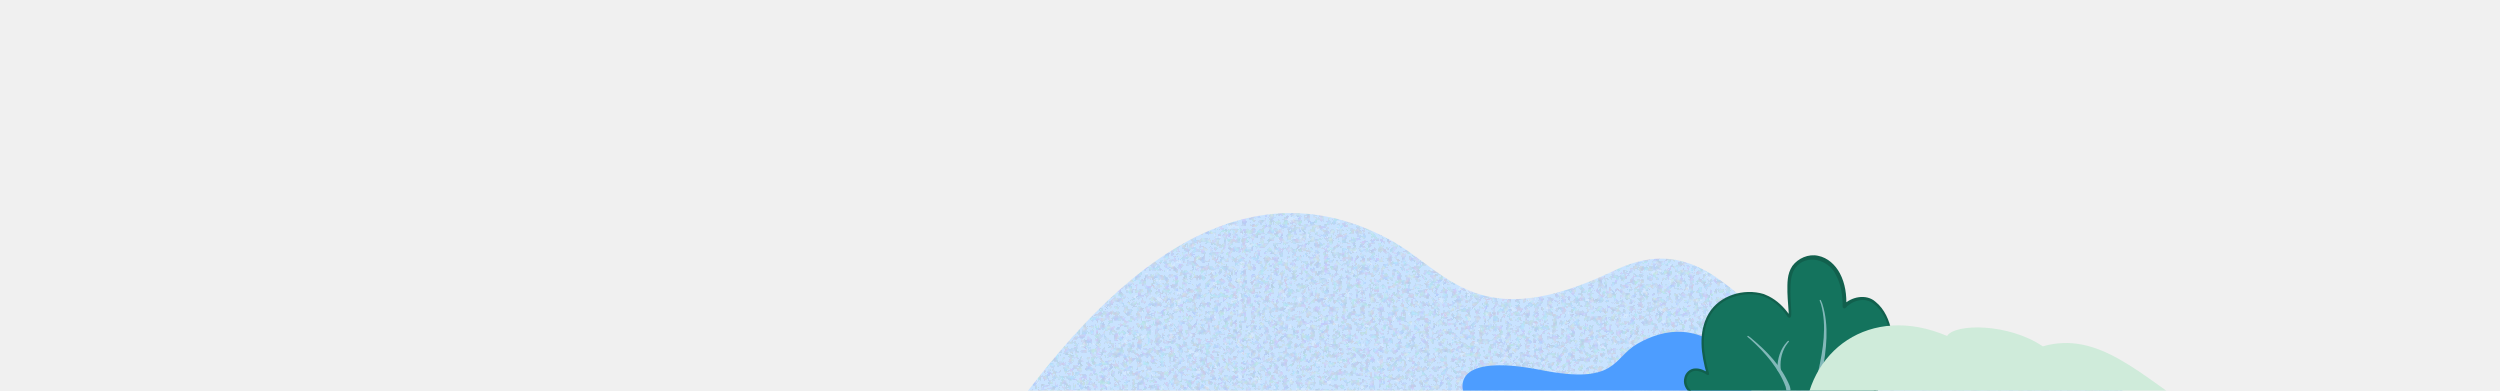
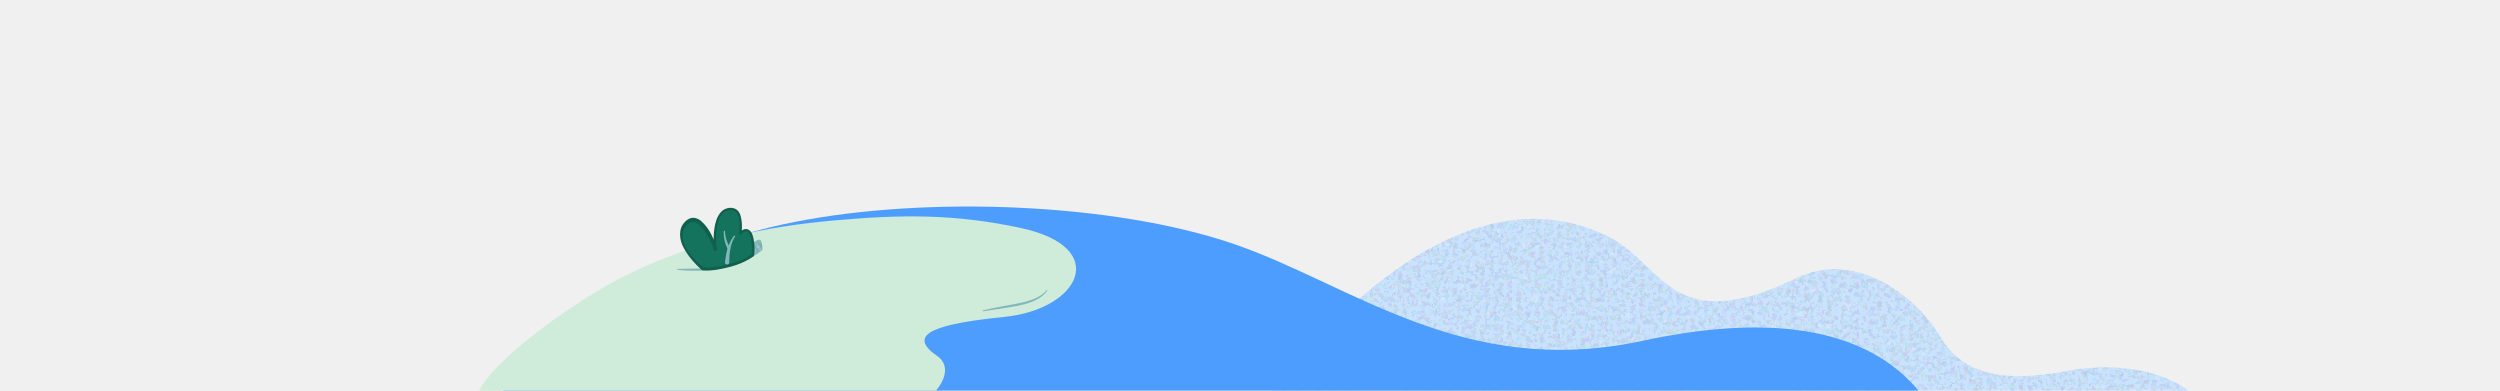
<svg xmlns="http://www.w3.org/2000/svg" width="1280" height="200" viewBox="0 0 1280 200" fill="none">
-   <g clip-path="url(#clip0_3427_33609)">
-     <g filter="url(#filter0_nn_3427_33609)">
-       <path d="M1061.29 244.019C1121.48 244.019 1094.64 161.78 1011.56 181.328C973.974 190.172 931.173 185.854 902.011 161.069C881.211 143.391 861.611 121.567 826.436 138.558C755.907 172.626 741.122 138.558 711.056 122.459C610.682 68.714 532.602 191.256 497.495 239.647C534.165 239.647 540.628 235.654 561.474 244.019C753.347 244.019 869.415 244.019 1061.29 244.019Z" fill="#C9E3FF" />
+   <g clip-path="url(#clip0_3427_33653)">
+     <g filter="url(#filter0_nn_3427_33653)">
+       <path d="M1104.75 232C1159.3 232 1126.21 177.556 1058.74 189.847C1037.38 193.738 1007.79 197.186 993.5 172.5C982.5 153.5 951.381 127.011 919.5 142.5C855.574 173.558 851.328 134.86 823.563 121.182C742 81 661.82 183.899 629.999 228.014C663.236 228.014 669.094 224.375 687.988 232C861.894 232 930.839 232 1104.75 232Z" fill="#C9E3FF" />
    </g>
-     <path d="M838.303 176.048C851.063 168.701 871.095 163.569 890.422 186.916C895.791 193.402 900.353 211.887 900.353 211.887H754.968C741.049 193.327 749.942 181.728 788.995 189.461C828.047 197.194 825.543 183.394 838.303 176.048Z" fill="#4D9DFF" />
-     <path d="M944.347 156.894C962.778 139.55 980.687 180.641 958.087 202.393L871.249 202.393C858.116 202.393 861.272 182.844 874.452 191.443C862.656 151.377 893.524 147.527 902.857 151.102C908.857 153.401 912.784 157.442 915.604 161.537C918.425 165.633 913.041 143.499 918.425 136.715C926.975 125.939 945.051 132.617 944.347 156.894Z" fill="#14735D" />
-     <path d="M958.654 202.982C958.276 202.589 957.898 202.197 957.521 201.804C961.538 198.07 964.573 193.329 966.304 188.114C968.241 182.306 968.62 175.955 967.418 169.934C966.295 164.458 963.841 158.949 959.433 155.616C955.02 152.012 948.746 153.595 945.002 157.589C944.312 158.25 943.374 157.82 943.393 156.866C943.471 151.336 942.619 145.693 940.064 140.939C936.488 132.806 924.632 129.635 919.141 137.283C916.807 140.466 916.726 145.277 916.687 149.577C916.699 151.777 916.813 153.99 916.946 156.201C917.011 157.314 917.085 158.426 917.126 159.551C917.144 160.134 917.162 160.669 917.116 161.298C917.106 161.422 917.082 161.64 917.047 161.793C917.032 161.865 916.995 162.009 916.947 162.119C916.904 162.206 916.818 162.439 916.524 162.599C916.229 162.772 915.825 162.652 915.701 162.563C915.579 162.491 915.488 162.41 915.402 162.321C915.268 162.18 915.183 162.064 915.073 161.904C912.511 158.089 909.143 154.785 905.049 152.722C904.269 152.324 903.465 151.968 902.645 151.654C893.083 148.751 881.016 152.314 875.821 161.212C870.579 170.215 872.194 181.432 875.047 191.268C875.229 191.884 874.652 192.314 874.113 191.963C872.209 190.729 870.069 189.769 867.947 189.897C865.821 189.979 864.063 191.617 863.631 193.703C862.527 198.082 866.757 202.081 871.249 201.741C894.604 201.711 917.95 201.669 941.317 201.616C946.911 201.603 952.494 201.59 958.087 201.576C958.087 202.121 958.087 202.665 958.087 203.21C952.494 203.196 946.911 203.183 941.317 203.17C917.95 203.117 894.604 203.075 871.249 203.044C866.313 203.492 860.999 198.67 862.394 193.419C862.882 190.901 865.237 188.711 867.864 188.646C870.457 188.509 872.766 189.619 874.791 190.923L873.857 191.618C871 181.639 869.254 170.148 874.793 160.597C880.405 151.16 892.796 147.46 903.068 150.551C903.926 150.879 904.767 151.253 905.586 151.67C909.877 153.831 913.434 157.268 916.136 161.171C916.219 161.289 916.281 161.365 916.332 161.416C916.362 161.447 916.377 161.453 916.353 161.437C916.35 161.423 916.108 161.335 915.92 161.444C915.739 161.551 915.746 161.62 915.744 161.608C915.744 161.61 915.759 161.56 915.765 161.524C915.78 161.455 915.797 161.298 915.803 161.2C915.833 160.694 915.811 160.166 915.784 159.608C915.726 158.52 915.633 157.409 915.547 156.297C915.372 154.085 915.21 151.848 915.151 149.601C915.158 145.162 914.852 140.382 917.709 136.147C920.615 132.232 925.903 129.878 930.853 130.959C935.825 131.94 939.734 135.664 941.989 139.899C944.805 145.154 945.54 151.179 945.302 156.921L943.693 156.198C947.756 151.934 955.554 150.276 960.269 154.513C964.999 158.336 967.318 164.067 968.497 169.718C969.734 175.928 969.401 182.449 967.491 188.5C965.785 193.929 962.744 198.944 958.654 202.982ZM957.521 201.804L958.654 202.982C958.539 203.088 958.243 203.21 958.087 203.21V201.576L957.521 201.804Z" fill="#11604D" />
-     <path d="M932.256 153.704C932.219 153.63 932.153 153.573 932.074 153.545C931.995 153.518 931.909 153.522 931.834 153.557C931.759 153.592 931.701 153.656 931.672 153.735C931.643 153.813 931.645 153.9 931.679 153.976C931.679 153.976 931.679 153.976 931.679 153.976C931.935 154.549 932.163 155.15 932.361 155.758C935.426 166.94 933.427 178.894 930.964 190.087C930.811 190.71 930.649 191.34 930.485 191.938C930.408 192.218 930.447 192.514 930.595 192.763C930.744 193.012 930.99 193.194 931.277 193.266C931.564 193.339 931.867 193.296 932.116 193.148C932.365 192.999 932.54 192.757 932.605 192.474C932.605 192.474 932.605 192.474 932.605 192.474C932.75 191.847 932.892 191.192 933.022 190.547C935.074 179.013 936.64 166.931 933.036 155.522C932.806 154.902 932.546 154.289 932.256 153.704Z" fill="#82B8B9" />
-     <path d="M923.763 216.558C924.604 179.565 957.393 155.183 996.908 171.998C1001.12 165.522 1028.38 165.46 1045.91 177.325C1074.45 169.156 1095.68 191.891 1126.51 212.134L1064.15 256.164L818.669 264.481C819.51 260.277 823.041 249.011 830.439 237.577C838.847 223.284 866.592 202.265 923.763 216.558Z" fill="#CFEBDA" />
-     <path d="M895.126 172.002C895.059 171.953 894.975 171.933 894.892 171.946C894.809 171.958 894.735 172.001 894.685 172.067C894.635 172.133 894.613 172.216 894.624 172.299C894.634 172.382 894.676 172.458 894.741 172.51C894.741 172.51 894.741 172.51 894.741 172.51C895.183 172.861 895.633 173.233 896.066 173.604C903.669 180.447 910.827 188.69 914.247 198.035C914.39 198.539 914.505 199.071 914.557 199.553C914.59 199.841 914.736 200.102 914.967 200.278C915.198 200.453 915.495 200.529 915.789 200.489C916.082 200.449 916.348 200.296 916.524 200.065C916.699 199.834 916.77 199.544 916.724 199.258C916.724 199.258 916.724 199.258 916.724 199.258C916.625 198.622 916.454 197.989 916.262 197.412C912.018 187.329 904.553 179.72 896.518 173.05C896.063 172.694 895.59 172.337 895.126 172.002Z" fill="#82B8B9" />
-     <path d="M915.871 175.007C915.925 174.946 915.954 174.864 915.951 174.781C915.947 174.698 915.913 174.62 915.854 174.563C915.795 174.507 915.716 174.476 915.633 174.476C915.55 174.476 915.469 174.508 915.411 174.565C915.411 174.565 915.411 174.565 915.411 174.565C915.217 174.754 915.032 174.944 914.85 175.14C911.552 178.71 910.013 183.648 910.046 188.555C910.058 188.842 910.053 189.075 910.123 189.477C910.167 189.697 910.296 189.888 910.486 190.007C910.677 190.125 910.913 190.162 911.139 190.109C911.365 190.057 911.561 189.92 911.679 189.729C911.798 189.539 911.83 189.31 911.772 189.094C911.772 189.094 911.772 189.094 911.772 189.094C911.743 189 911.703 188.684 911.683 188.462C911.351 183.99 912.46 179.19 915.372 175.593C915.532 175.394 915.698 175.2 915.871 175.007Z" fill="#82B8B9" />
+     <path d="M630.5 124.5C569.5 104 475.27 100.221 407.078 113.59C328.924 128.911 306.919 164.04 271.149 188.295C242.089 208 231 240.363 231 255.664C375.599 255.664 867.491 255.353 1003.5 255.353C997.5 196 956 149.715 841 174.5C748.798 194.371 691.5 145 630.5 124.5Z" fill="#4D9DFF" />
+     <path d="M514.425 162.229C552.759 158.297 569.036 126.732 522.617 116.72C488.785 109.423 461.238 109.861 428.348 112.75C392.345 115.912 355.355 122.97 316.5 143C289.355 156.994 221.684 204.873 250 214.5C265.677 219.83 299.621 204.081 313.5 210.5C323.282 215.025 340.124 209.573 350.573 212.694C379.183 221.239 416.642 221.866 428.348 220.994C471.552 217.777 493.444 191.563 479.837 182.253C462.544 170.421 481.791 165.576 514.425 162.229Z" fill="#CFEBDA" />
+     <path d="M343.85 134.442C320.984 134.863 319.415 147.427 314.791 161.675C338.389 156.119 391.84 143.319 416.87 136.57C407.16 120.744 393.109 115.114 383.636 123.715C374.163 132.316 366.716 134.022 343.85 134.442Z" fill="#CFEBDA" />
+     <g filter="url(#filter1_nn_3427_33653)">
+       <path d="M389.95 124.134C389.361 121.95 388.087 122.294 384.966 124.958L384.395 132.12L390.269 128.213C390.359 127.582 390.421 125.881 389.95 124.134Z" fill="#82B8B9" />
+     </g>
+     <path d="M346.986 137.651C346.924 137.649 346.863 137.669 346.816 137.709C346.769 137.749 346.739 137.805 346.733 137.866C346.727 137.927 346.746 137.988 346.785 138.036C346.824 138.085 346.88 138.116 346.94 138.126C346.94 138.126 346.94 138.126 346.94 138.126C347.265 138.18 347.608 138.226 347.948 138.266C351.029 138.611 354.104 138.667 357.179 138.633C360.164 138.594 363.14 138.418 366.113 138.138C366.45 138.107 366.787 138.074 367.114 138.042C367.167 138.036 367.218 138.013 367.255 137.973C367.292 137.934 367.312 137.882 367.311 137.829C367.31 137.775 367.287 137.725 367.249 137.687C367.211 137.649 367.159 137.627 367.106 137.624C367.106 137.624 367.106 137.624 367.106 137.624C366.776 137.606 366.437 137.59 366.098 137.575C363.114 137.45 360.139 137.422 357.164 137.461C354.098 137.495 351.039 137.626 347.983 137.659C347.646 137.661 347.306 137.658 346.986 137.651Z" fill="#82B8B9" />
+     <path d="M351.415 114.187C344.395 121.207 352.99 131.922 359.778 137.58C366.477 138.405 379.924 134.982 385.438 130.661C386.191 125.196 385.127 113.744 378.974 119.451C379.537 116.783 379.583 108.947 376.271 107.485C371.855 105.537 364.506 108.577 366.284 127.932C365.354 123.731 358.176 107.427 351.415 114.187Z" fill="#14735D" />
+     <path d="M359.255 138.208C359.603 137.789 359.952 137.371 360.301 136.952C358.532 135.585 356.87 134.067 355.353 132.415C353.666 130.572 352.147 128.559 351.016 126.357C348.917 122.555 348.818 117.551 352.077 114.849C353.738 113.219 355.691 113.306 357.458 114.722C361.256 117.92 363.938 123.176 365.53 128.1C365.729 129.001 367.138 128.781 367.054 127.862C366.62 124.137 366.439 120.387 367.001 116.731C367.408 114.206 368.132 111.673 369.683 109.75C371.17 107.805 373.838 107.005 376.028 108.035C379.043 110.082 378.893 115.5 378.363 119.322C378.223 119.979 378.907 120.365 379.4 119.909C380.41 118.963 381.718 118.179 382.622 118.693C383.572 119.206 384.123 120.674 384.445 122.007C385.069 124.767 385.124 127.75 384.763 130.568L385.018 130.125C379.725 133.86 372.973 135.626 366.479 136.589C364.269 136.871 362.003 137.031 359.878 136.769C359.811 137.31 359.745 137.85 359.678 138.391C362.063 138.65 364.398 138.444 366.689 138.129C373.412 137.033 380.133 135.279 385.858 131.197C385.961 131.116 386.095 130.884 386.113 130.754C386.47 127.726 386.4 124.702 385.708 121.7C385.301 120.25 384.888 118.561 383.206 117.562C381.261 116.66 379.647 118.015 378.549 118.993L379.586 119.58C379.989 117.329 379.958 115.15 379.682 112.939C379.32 110.826 378.953 108.225 376.513 106.936C373.864 105.66 370.441 106.738 368.765 108.998C366.993 111.217 366.266 113.911 365.834 116.547C365.25 120.357 365.272 124.178 365.515 128.003L367.039 127.765C365.528 122.267 363.397 116.97 358.78 112.979C357.685 112.148 356.259 111.435 354.65 111.521C353.04 111.598 351.685 112.521 350.754 113.526C347.028 117.158 347.864 123.003 350.036 126.857C351.226 129.174 352.753 131.274 354.416 133.241C355.914 135.003 357.528 136.656 359.255 138.208ZM360.301 136.952L359.255 138.208C359.339 138.273 359.572 138.379 359.678 138.391L359.878 136.769L360.301 136.952Z" fill="#11604D" />
+     <path d="M376.347 121.092C376.391 121.025 376.407 120.941 376.394 120.86C376.38 120.779 376.337 120.707 376.273 120.659C376.209 120.611 376.128 120.59 376.046 120.6C375.964 120.609 375.888 120.648 375.836 120.71C375.836 120.71 375.836 120.71 375.836 120.71C375.681 120.895 375.531 121.087 375.386 121.281C372.814 124.856 371.78 129.253 371.272 133.564C371.245 133.806 371.221 134.049 371.2 134.289C371.173 134.578 371.264 134.86 371.462 135.072C371.659 135.284 371.947 135.41 372.253 135.421C372.559 135.432 372.855 135.327 373.067 135.13C373.28 134.932 373.391 134.658 373.385 134.368C373.385 134.368 373.385 134.368 373.385 134.368C373.38 134.141 373.378 133.91 373.378 133.681C373.409 129.571 373.934 125.295 375.983 121.677C376.098 121.479 376.22 121.283 376.347 121.092Z" fill="#82B8B9" />
+     <path d="M371.208 118.449C371.207 118.367 371.174 118.288 371.116 118.229C371.058 118.169 370.981 118.134 370.9 118.131C370.819 118.128 370.74 118.158 370.678 118.213C370.616 118.268 370.577 118.344 370.57 118.425C370.57 118.425 370.57 118.425 370.57 118.425C370.558 118.583 370.549 118.742 370.543 118.901C370.475 121.766 371.132 124.591 372.434 127.217C372.511 127.363 372.592 127.51 372.677 127.653C372.772 127.815 372.926 127.929 373.109 127.968C373.292 128.008 373.49 127.969 373.654 127.863C373.818 127.757 373.934 127.593 373.973 127.41C374.013 127.227 373.972 127.039 373.864 126.886C373.864 126.886 373.864 126.886 373.864 126.886C373.783 126.773 373.703 126.654 373.625 126.532C372.262 124.289 371.372 121.593 371.22 118.899C371.213 118.749 371.209 118.598 371.208 118.449Z" fill="#82B8B9" />
+     <path d="M503.254 158.928C503.194 158.943 503.141 158.981 503.108 159.033C503.074 159.086 503.063 159.15 503.076 159.21C503.089 159.271 503.126 159.324 503.178 159.358C503.23 159.393 503.294 159.405 503.355 159.394C503.355 159.394 503.355 159.394 503.355 159.394C503.93 159.293 504.506 159.198 505.082 159.106C510.168 158.321 515.288 157.651 520.372 156.706C520.559 156.672 520.745 156.637 520.93 156.601C526 155.544 531.355 154.064 535.151 150.204C535.555 149.756 535.919 149.268 536.208 148.737C536.233 148.689 536.241 148.633 536.227 148.58C536.214 148.528 536.18 148.482 536.134 148.455C536.087 148.427 536.032 148.418 535.978 148.431C535.925 148.444 535.88 148.477 535.85 148.522C535.85 148.522 535.85 148.522 535.85 148.522C535.537 148.993 535.16 149.421 534.748 149.812C530.904 153.164 525.683 154.415 520.707 155.451C520.526 155.486 520.344 155.52 520.161 155.554C515.093 156.509 510.017 157.362 504.965 158.509C504.394 158.642 503.823 158.781 503.254 158.928Z" fill="#82B8B9" />
  </g>
  <defs>
-     <filter id="filter0_nn_3427_33609" x="497.495" y="109.097" width="596.421" height="134.922" filterUnits="userSpaceOnUse" color-interpolation-filters="sRGB">
+     <filter id="filter0_nn_3427_33653" x="630" y="112.055" width="502.102" height="119.945" filterUnits="userSpaceOnUse" color-interpolation-filters="sRGB">
      <feFlood flood-opacity="0" result="BackgroundImageFix" />
      <feBlend mode="normal" in="SourceGraphic" in2="BackgroundImageFix" result="shape" />
      <feTurbulence type="fractalNoise" baseFrequency="0.428 0.428" stitchTiles="stitch" numOctaves="3" result="noise" seed="2151" />
      <feComponentTransfer in="noise" result="coloredNoise1">
        <feFuncR type="linear" slope="2" intercept="-0.5" />
        <feFuncG type="linear" slope="2" intercept="-0.5" />
        <feFuncB type="linear" slope="2" intercept="-0.5" />
        <feFuncA type="discrete" tableValues="1 1 1 1 1 1 1 1 1 1 1 1 1 1 1 1 1 1 1 1 1 1 1 1 1 1 1 1 1 1 1 1 1 1 1 1 1 1 1 1 1 1 1 1 1 1 1 1 1 1 1 0 0 0 0 0 0 0 0 0 0 0 0 0 0 0 0 0 0 0 0 0 0 0 0 0 0 0 0 0 0 0 0 0 0 0 0 0 0 0 0 0 0 0 0 0 0 0 0 0 " />
      </feComponentTransfer>
      <feComposite operator="in" in2="shape" in="coloredNoise1" result="noise1Clipped" />
      <feComponentTransfer in="noise1Clipped" result="color1">
        <feFuncA type="table" tableValues="0 0.1" />
      </feComponentTransfer>
-       <feMerge result="effect1_noise_3427_33609">
+       <feMerge result="effect1_noise_3427_33653">
        <feMergeNode in="shape" />
        <feMergeNode in="color1" />
      </feMerge>
      <feTurbulence type="fractalNoise" baseFrequency="0.221 0.221" stitchTiles="stitch" numOctaves="3" result="noise" seed="3494" />
      <feColorMatrix in="noise" type="luminanceToAlpha" result="alphaNoise" />
      <feComponentTransfer in="alphaNoise" result="coloredNoise1">
        <feFuncA type="discrete" tableValues="0 0 0 0 0 0 0 0 0 0 0 0 0 0 0 0 0 1 1 1 1 1 1 1 1 1 1 1 1 1 1 1 0 0 0 0 0 0 0 0 0 0 0 0 0 0 0 0 0 0 0 0 0 0 0 0 0 0 0 0 0 0 0 0 0 0 0 0 0 0 0 0 0 0 0 0 0 0 0 0 0 0 0 0 0 0 0 0 0 0 0 0 0 0 0 0 0 0 0 0 " />
      </feComponentTransfer>
-       <feComposite operator="in" in2="effect1_noise_3427_33609" in="coloredNoise1" result="noise1Clipped" />
+       <feComposite operator="in" in2="effect1_noise_3427_33653" in="coloredNoise1" result="noise1Clipped" />
      <feFlood flood-color="rgba(255, 255, 255, 0.18)" result="color1Flood" />
      <feComposite operator="in" in2="noise1Clipped" in="color1Flood" result="color1" />
-       <feMerge result="effect2_noise_3427_33609">
-         <feMergeNode in="effect1_noise_3427_33609" />
+       <feMerge result="effect2_noise_3427_33653">
+         <feMergeNode in="effect1_noise_3427_33653" />
        <feMergeNode in="color1" />
      </feMerge>
    </filter>
-     <clipPath id="clip0_3427_33609">
+     <filter id="filter1_nn_3427_33653" x="384.395" y="122.702" width="5.937" height="9.418" filterUnits="userSpaceOnUse" color-interpolation-filters="sRGB">
+       <feFlood flood-opacity="0" result="BackgroundImageFix" />
+       <feBlend mode="normal" in="SourceGraphic" in2="BackgroundImageFix" result="shape" />
+       <feTurbulence type="fractalNoise" baseFrequency="0.428 0.428" stitchTiles="stitch" numOctaves="3" result="noise" seed="2151" />
+       <feComponentTransfer in="noise" result="coloredNoise1">
+         <feFuncR type="linear" slope="2" intercept="-0.5" />
+         <feFuncG type="linear" slope="2" intercept="-0.5" />
+         <feFuncB type="linear" slope="2" intercept="-0.5" />
+         <feFuncA type="discrete" tableValues="1 1 1 1 1 1 1 1 1 1 1 1 1 1 1 1 1 1 1 1 1 1 1 1 1 1 1 1 1 1 1 1 1 1 1 1 1 1 1 1 1 1 1 1 1 1 1 1 1 1 1 0 0 0 0 0 0 0 0 0 0 0 0 0 0 0 0 0 0 0 0 0 0 0 0 0 0 0 0 0 0 0 0 0 0 0 0 0 0 0 0 0 0 0 0 0 0 0 0 0 " />
+       </feComponentTransfer>
+       <feComposite operator="in" in2="shape" in="coloredNoise1" result="noise1Clipped" />
+       <feComponentTransfer in="noise1Clipped" result="color1">
+         <feFuncA type="table" tableValues="0 0.1" />
+       </feComponentTransfer>
+       <feMerge result="effect1_noise_3427_33653">
+         <feMergeNode in="shape" />
+         <feMergeNode in="color1" />
+       </feMerge>
+       <feTurbulence type="fractalNoise" baseFrequency="0.221 0.221" stitchTiles="stitch" numOctaves="3" result="noise" seed="3494" />
+       <feColorMatrix in="noise" type="luminanceToAlpha" result="alphaNoise" />
+       <feComponentTransfer in="alphaNoise" result="coloredNoise1">
+         <feFuncA type="discrete" tableValues="0 0 0 0 0 0 0 0 0 0 0 0 0 0 0 0 0 1 1 1 1 1 1 1 1 1 1 1 1 1 1 1 0 0 0 0 0 0 0 0 0 0 0 0 0 0 0 0 0 0 0 0 0 0 0 0 0 0 0 0 0 0 0 0 0 0 0 0 0 0 0 0 0 0 0 0 0 0 0 0 0 0 0 0 0 0 0 0 0 0 0 0 0 0 0 0 0 0 0 0 " />
+       </feComponentTransfer>
+       <feComposite operator="in" in2="effect1_noise_3427_33653" in="coloredNoise1" result="noise1Clipped" />
+       <feFlood flood-color="rgba(255, 255, 255, 0.18)" result="color1Flood" />
+       <feComposite operator="in" in2="noise1Clipped" in="color1Flood" result="color1" />
+       <feMerge result="effect2_noise_3427_33653">
+         <feMergeNode in="effect1_noise_3427_33653" />
+         <feMergeNode in="color1" />
+       </feMerge>
+     </filter>
+     <clipPath id="clip0_3427_33653">
      <rect width="1280" height="200" fill="white" />
    </clipPath>
  </defs>
</svg>
